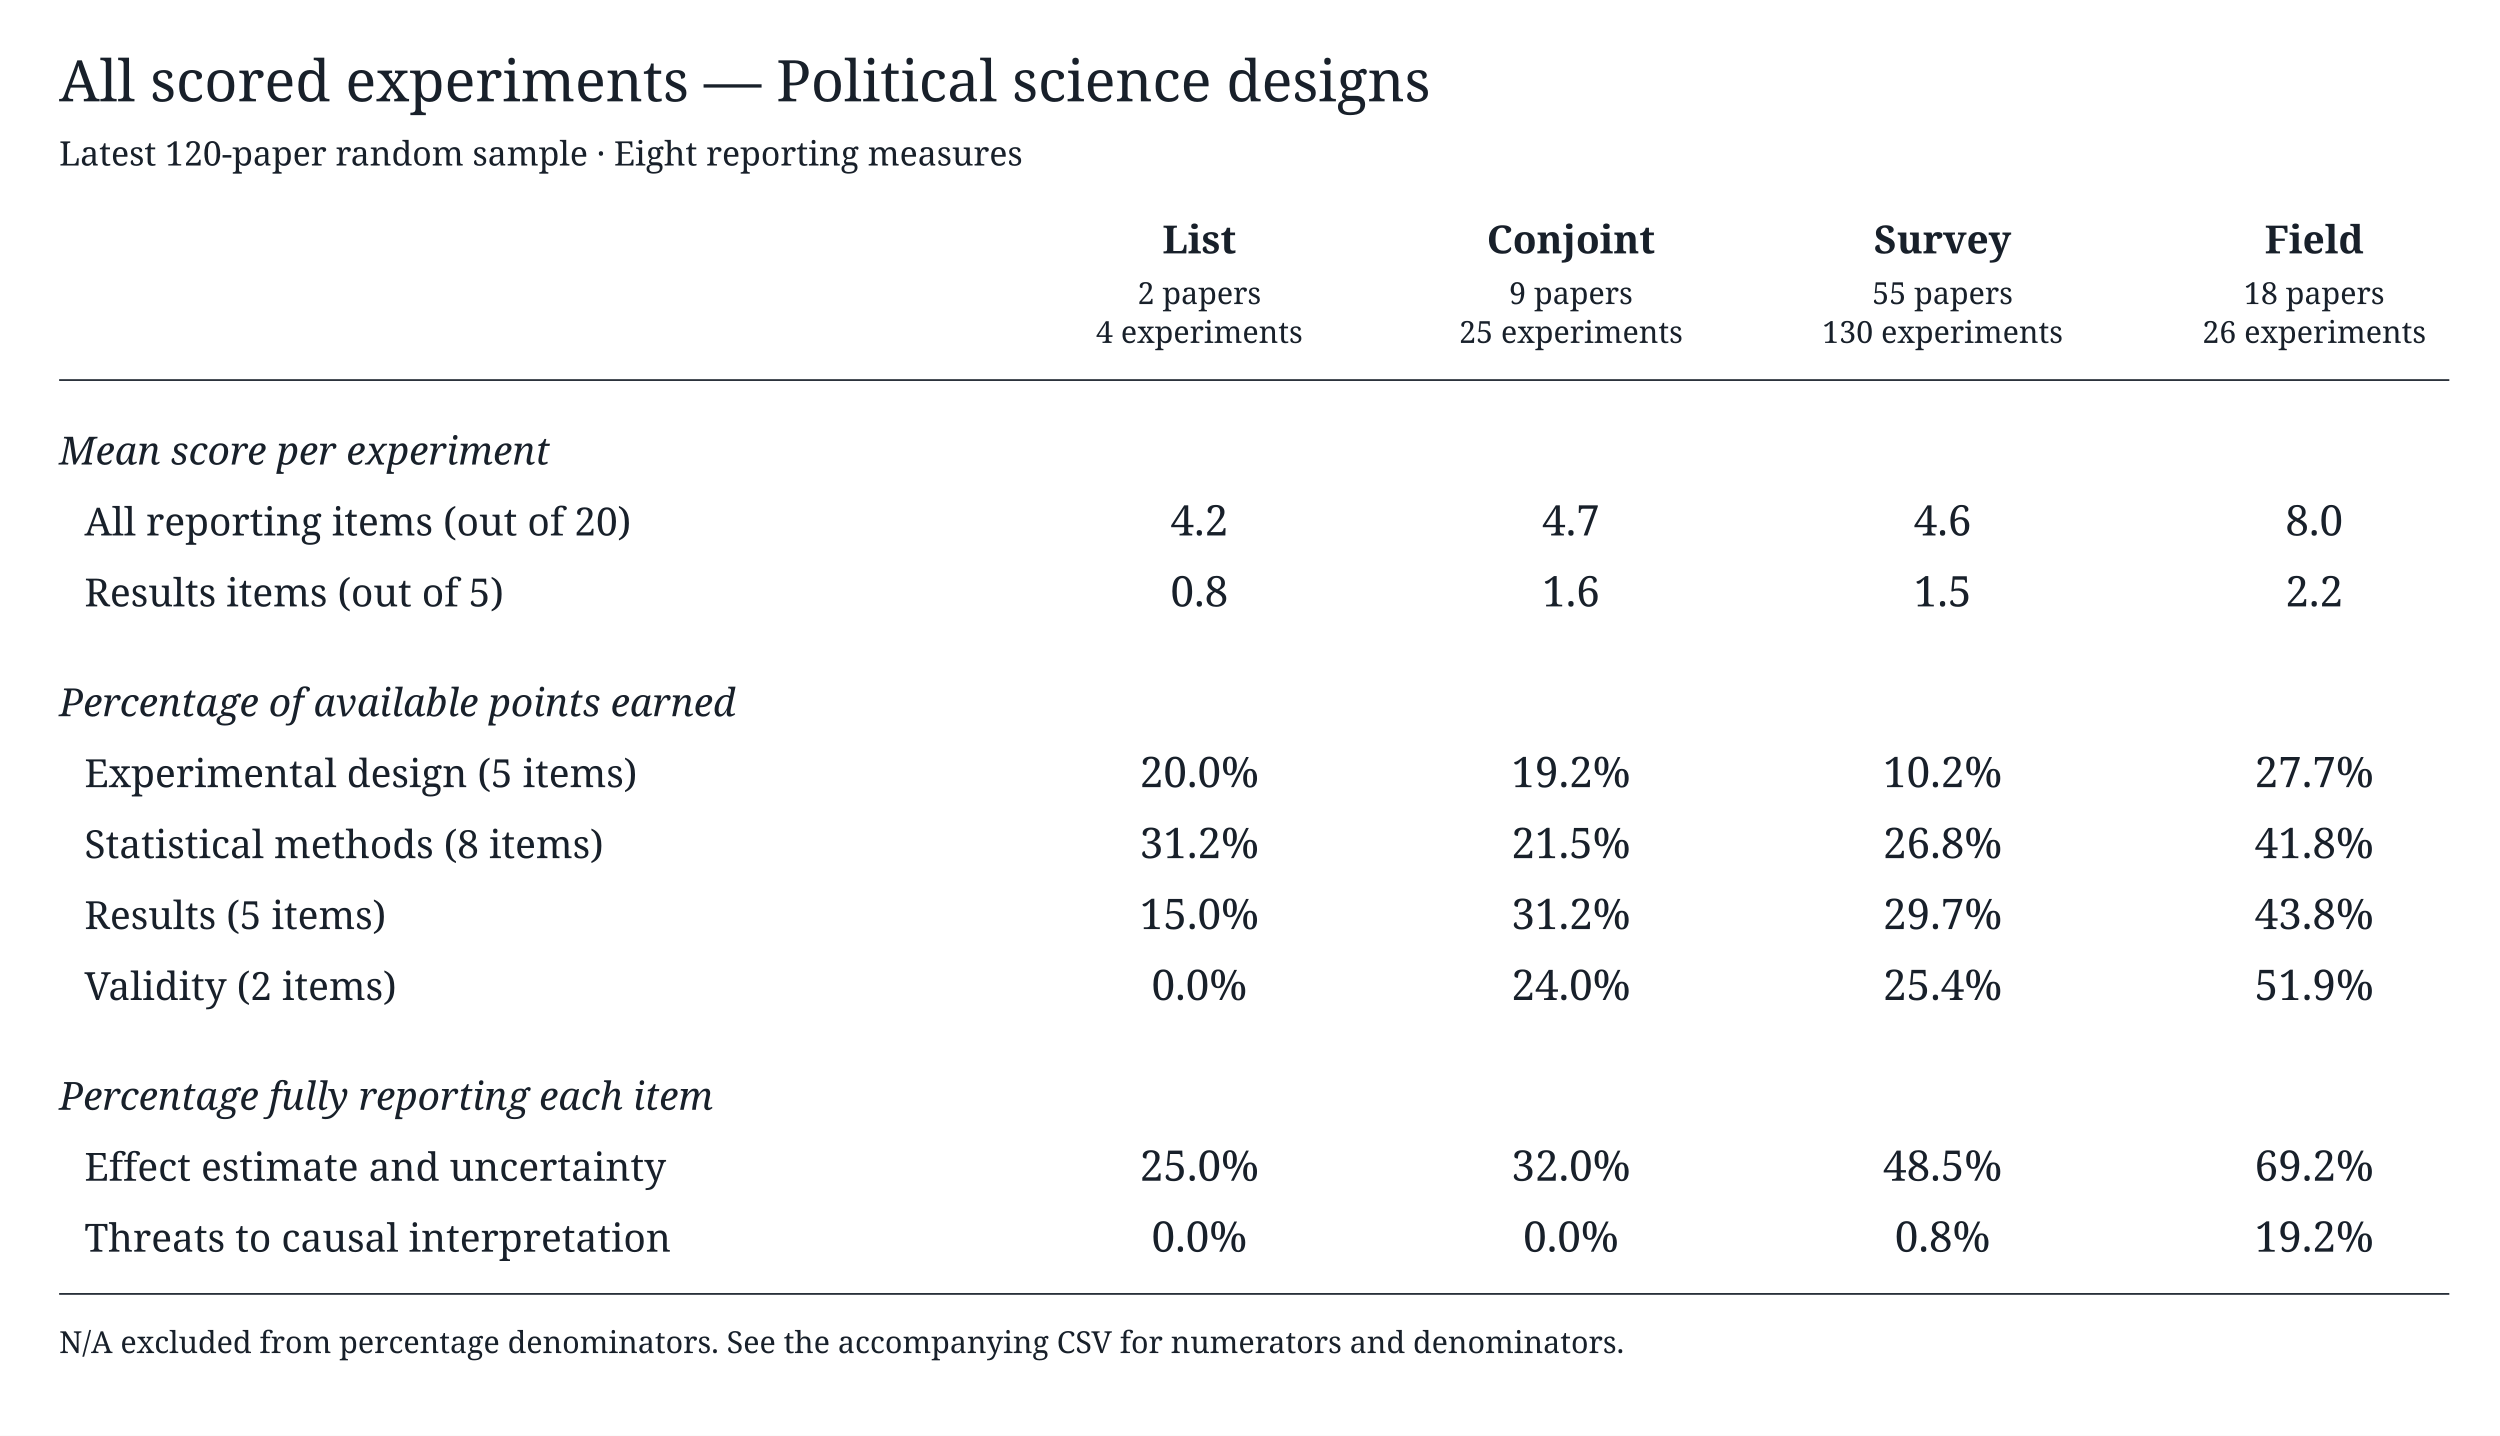
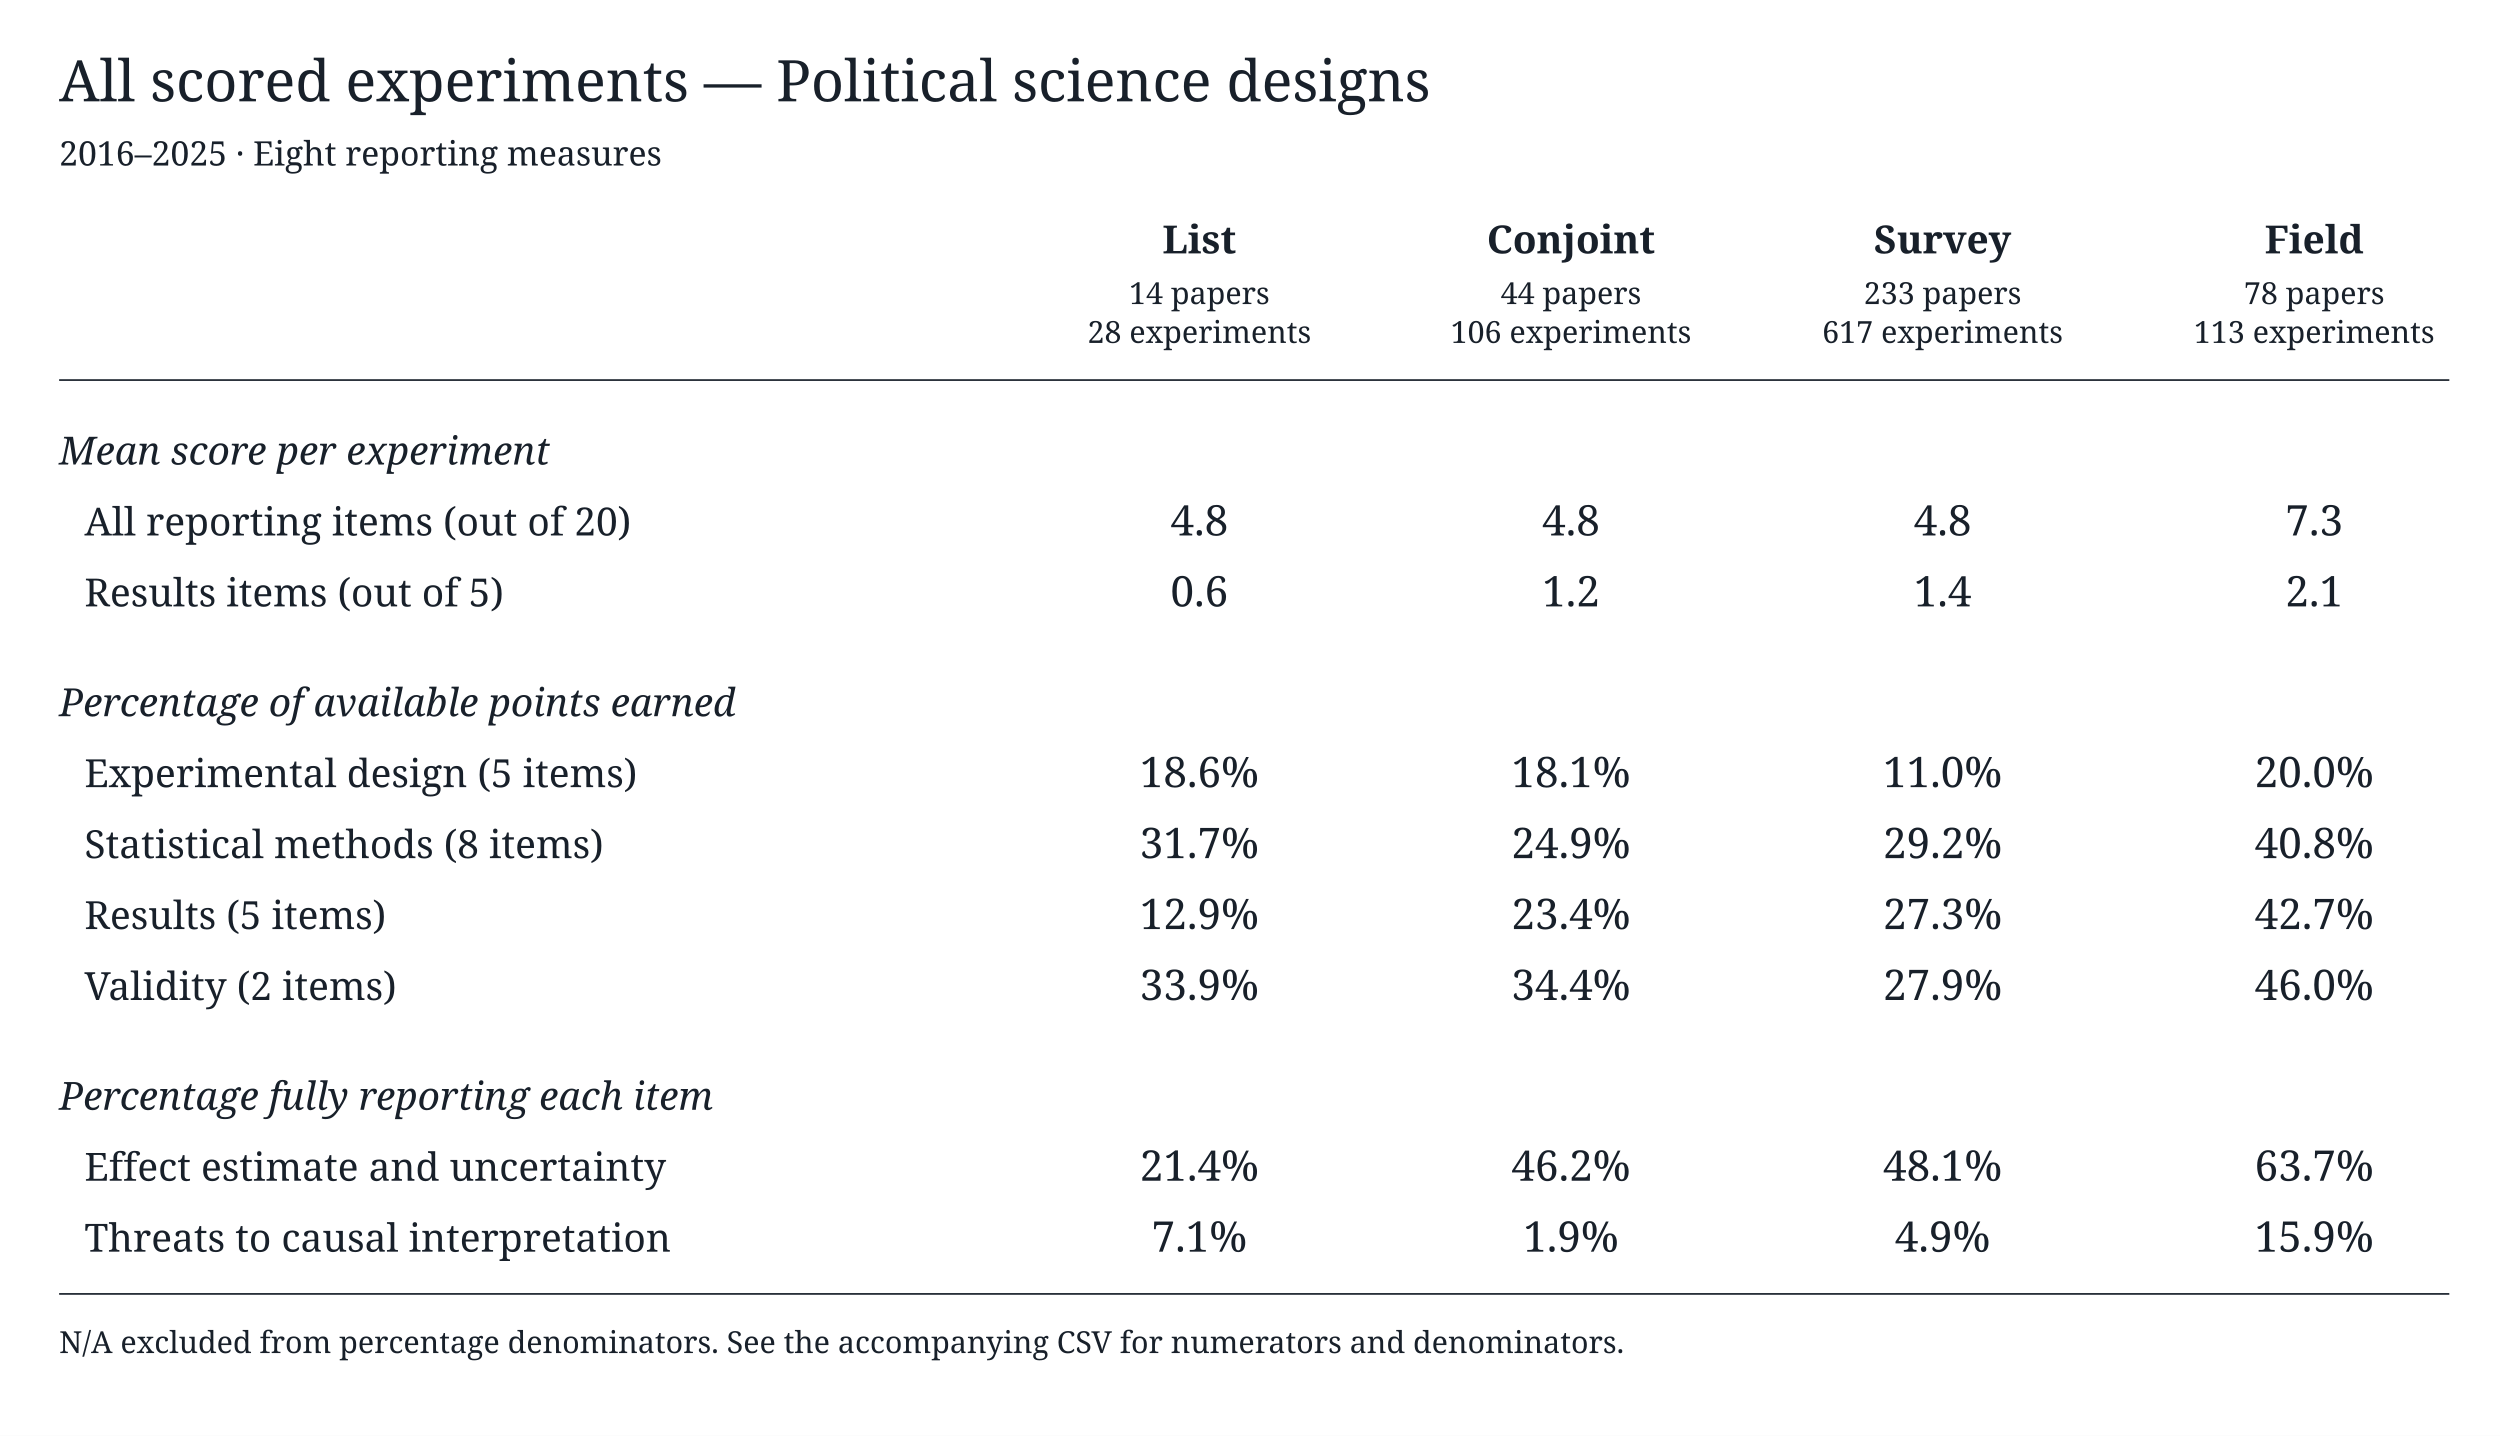
<svg xmlns="http://www.w3.org/2000/svg" width="1480" height="850" viewBox="0 0 1480 850">
  <rect width="100%" height="100%" fill="white" />
  <g font-family="Georgia,serif" fill="#18202a">
    <text x="35" y="60" font-size="34">All scored experiments — Political science designs</text>
-     <text x="35" y="98" font-size="20">Latest 120-paper random sample · Eight reporting measures</text>
+     <text x="35" y="98" font-size="20">2016–2025 · Eight reporting measures</text>
    <text x="710" y="150" text-anchor="middle" font-size="23" font-weight="bold">List</text>
-     <text x="710" y="180" text-anchor="middle" font-size="18">2 papers</text>
-     <text x="710" y="203" text-anchor="middle" font-size="18">4 experiments</text>
+     <text x="710" y="180" text-anchor="middle" font-size="18">14 papers</text>
+     <text x="710" y="203" text-anchor="middle" font-size="18">28 experiments</text>
    <text x="930" y="150" text-anchor="middle" font-size="23" font-weight="bold">Conjoint</text>
-     <text x="930" y="180" text-anchor="middle" font-size="18">9 papers</text>
-     <text x="930" y="203" text-anchor="middle" font-size="18">25 experiments</text>
+     <text x="930" y="180" text-anchor="middle" font-size="18">44 papers</text>
+     <text x="930" y="203" text-anchor="middle" font-size="18">106 experiments</text>
    <text x="1150" y="150" text-anchor="middle" font-size="23" font-weight="bold">Survey</text>
-     <text x="1150" y="180" text-anchor="middle" font-size="18">55 papers</text>
-     <text x="1150" y="203" text-anchor="middle" font-size="18">130 experiments</text>
+     <text x="1150" y="180" text-anchor="middle" font-size="18">233 papers</text>
+     <text x="1150" y="203" text-anchor="middle" font-size="18">617 experiments</text>
    <text x="1370" y="150" text-anchor="middle" font-size="23" font-weight="bold">Field</text>
-     <text x="1370" y="180" text-anchor="middle" font-size="18">18 papers</text>
-     <text x="1370" y="203" text-anchor="middle" font-size="18">26 experiments</text>
+     <text x="1370" y="180" text-anchor="middle" font-size="18">78 papers</text>
+     <text x="1370" y="203" text-anchor="middle" font-size="18">113 experiments</text>
    <path d="M35 225 H1450" stroke="#18202a" />
    <text x="35" y="275" font-size="23" font-style="italic">Mean score per experiment</text>
    <text x="50" y="317" font-size="23">All reporting items (out of 20)</text>
-     <text x="710" y="317" text-anchor="middle" font-size="25">4.2</text>
-     <text x="930" y="317" text-anchor="middle" font-size="25">4.7</text>
-     <text x="1150" y="317" text-anchor="middle" font-size="25">4.6</text>
-     <text x="1370" y="317" text-anchor="middle" font-size="25">8.0</text>
+     <text x="710" y="317" text-anchor="middle" font-size="25">4.8</text>
+     <text x="930" y="317" text-anchor="middle" font-size="25">4.8</text>
+     <text x="1150" y="317" text-anchor="middle" font-size="25">4.8</text>
+     <text x="1370" y="317" text-anchor="middle" font-size="25">7.3</text>
    <text x="50" y="359" font-size="23">Results items (out of 5)</text>
-     <text x="710" y="359" text-anchor="middle" font-size="25">0.8</text>
-     <text x="930" y="359" text-anchor="middle" font-size="25">1.6</text>
-     <text x="1150" y="359" text-anchor="middle" font-size="25">1.5</text>
-     <text x="1370" y="359" text-anchor="middle" font-size="25">2.2</text>
+     <text x="710" y="359" text-anchor="middle" font-size="25">0.6</text>
+     <text x="930" y="359" text-anchor="middle" font-size="25">1.2</text>
+     <text x="1150" y="359" text-anchor="middle" font-size="25">1.4</text>
+     <text x="1370" y="359" text-anchor="middle" font-size="25">2.1</text>
    <text x="35" y="424" font-size="23" font-style="italic">Percentage of available points earned</text>
    <text x="50" y="466" font-size="23">Experimental design (5 items)</text>
-     <text x="710" y="466" text-anchor="middle" font-size="25">20.0%</text>
-     <text x="930" y="466" text-anchor="middle" font-size="25">19.2%</text>
-     <text x="1150" y="466" text-anchor="middle" font-size="25">10.2%</text>
-     <text x="1370" y="466" text-anchor="middle" font-size="25">27.7%</text>
+     <text x="710" y="466" text-anchor="middle" font-size="25">18.6%</text>
+     <text x="930" y="466" text-anchor="middle" font-size="25">18.1%</text>
+     <text x="1150" y="466" text-anchor="middle" font-size="25">11.0%</text>
+     <text x="1370" y="466" text-anchor="middle" font-size="25">20.0%</text>
    <text x="50" y="508" font-size="23">Statistical methods (8 items)</text>
-     <text x="710" y="508" text-anchor="middle" font-size="25">31.2%</text>
-     <text x="930" y="508" text-anchor="middle" font-size="25">21.5%</text>
-     <text x="1150" y="508" text-anchor="middle" font-size="25">26.8%</text>
-     <text x="1370" y="508" text-anchor="middle" font-size="25">41.8%</text>
+     <text x="710" y="508" text-anchor="middle" font-size="25">31.7%</text>
+     <text x="930" y="508" text-anchor="middle" font-size="25">24.9%</text>
+     <text x="1150" y="508" text-anchor="middle" font-size="25">29.2%</text>
+     <text x="1370" y="508" text-anchor="middle" font-size="25">40.8%</text>
    <text x="50" y="550" font-size="23">Results (5 items)</text>
-     <text x="710" y="550" text-anchor="middle" font-size="25">15.0%</text>
-     <text x="930" y="550" text-anchor="middle" font-size="25">31.2%</text>
-     <text x="1150" y="550" text-anchor="middle" font-size="25">29.7%</text>
-     <text x="1370" y="550" text-anchor="middle" font-size="25">43.8%</text>
+     <text x="710" y="550" text-anchor="middle" font-size="25">12.9%</text>
+     <text x="930" y="550" text-anchor="middle" font-size="25">23.4%</text>
+     <text x="1150" y="550" text-anchor="middle" font-size="25">27.3%</text>
+     <text x="1370" y="550" text-anchor="middle" font-size="25">42.7%</text>
    <text x="50" y="592" font-size="23">Validity (2 items)</text>
-     <text x="710" y="592" text-anchor="middle" font-size="25">0.0%</text>
-     <text x="930" y="592" text-anchor="middle" font-size="25">24.0%</text>
-     <text x="1150" y="592" text-anchor="middle" font-size="25">25.4%</text>
-     <text x="1370" y="592" text-anchor="middle" font-size="25">51.9%</text>
+     <text x="710" y="592" text-anchor="middle" font-size="25">33.9%</text>
+     <text x="930" y="592" text-anchor="middle" font-size="25">34.4%</text>
+     <text x="1150" y="592" text-anchor="middle" font-size="25">27.9%</text>
+     <text x="1370" y="592" text-anchor="middle" font-size="25">46.0%</text>
    <text x="35" y="657" font-size="23" font-style="italic">Percentage fully reporting each item</text>
    <text x="50" y="699" font-size="23">Effect estimate and uncertainty</text>
-     <text x="710" y="699" text-anchor="middle" font-size="25">25.0%</text>
-     <text x="930" y="699" text-anchor="middle" font-size="25">32.0%</text>
-     <text x="1150" y="699" text-anchor="middle" font-size="25">48.5%</text>
-     <text x="1370" y="699" text-anchor="middle" font-size="25">69.2%</text>
+     <text x="710" y="699" text-anchor="middle" font-size="25">21.4%</text>
+     <text x="930" y="699" text-anchor="middle" font-size="25">46.2%</text>
+     <text x="1150" y="699" text-anchor="middle" font-size="25">48.1%</text>
+     <text x="1370" y="699" text-anchor="middle" font-size="25">63.7%</text>
    <text x="50" y="741" font-size="23">Threats to causal interpretation</text>
-     <text x="710" y="741" text-anchor="middle" font-size="25">0.0%</text>
-     <text x="930" y="741" text-anchor="middle" font-size="25">0.0%</text>
-     <text x="1150" y="741" text-anchor="middle" font-size="25">0.8%</text>
-     <text x="1370" y="741" text-anchor="middle" font-size="25">19.2%</text>
+     <text x="710" y="741" text-anchor="middle" font-size="25">7.1%</text>
+     <text x="930" y="741" text-anchor="middle" font-size="25">1.9%</text>
+     <text x="1150" y="741" text-anchor="middle" font-size="25">4.9%</text>
+     <text x="1370" y="741" text-anchor="middle" font-size="25">15.9%</text>
    <path d="M35 766 H1450" stroke="#18202a" />
    <text x="35" y="801" font-size="18">N/A excluded from percentage denominators. See the accompanying CSV for numerators and denominators.</text>
  </g>
</svg>
